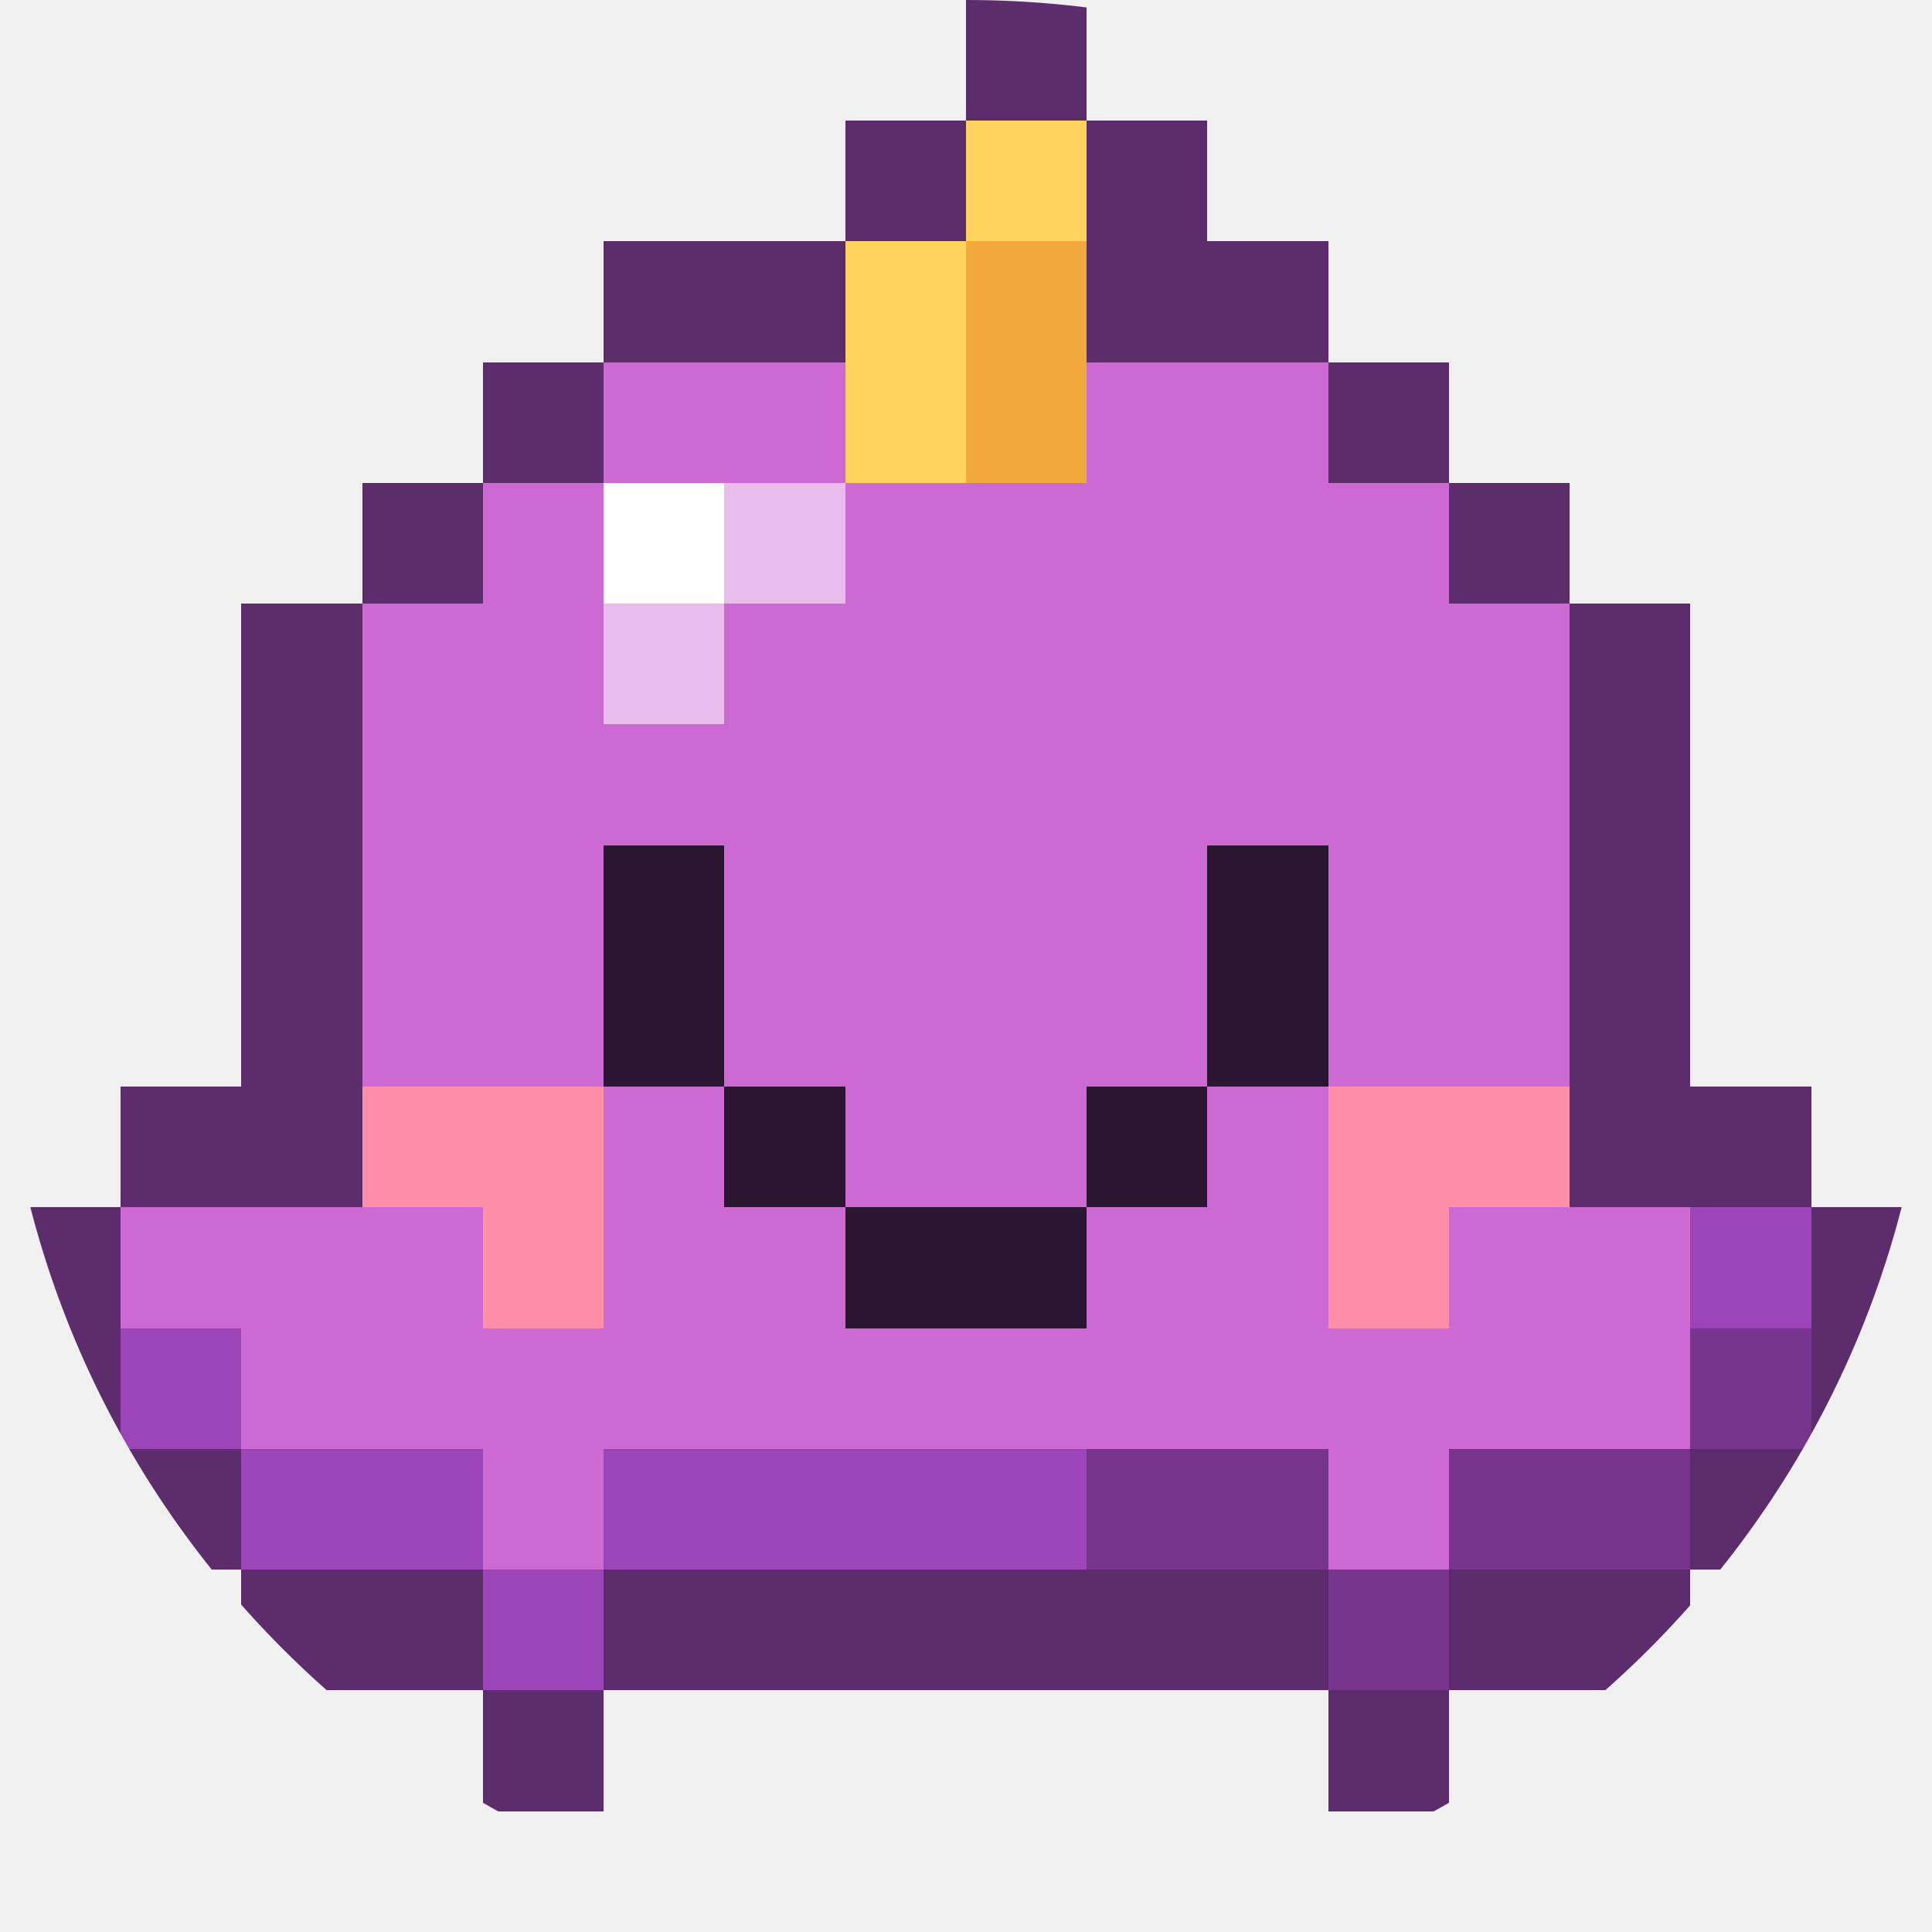
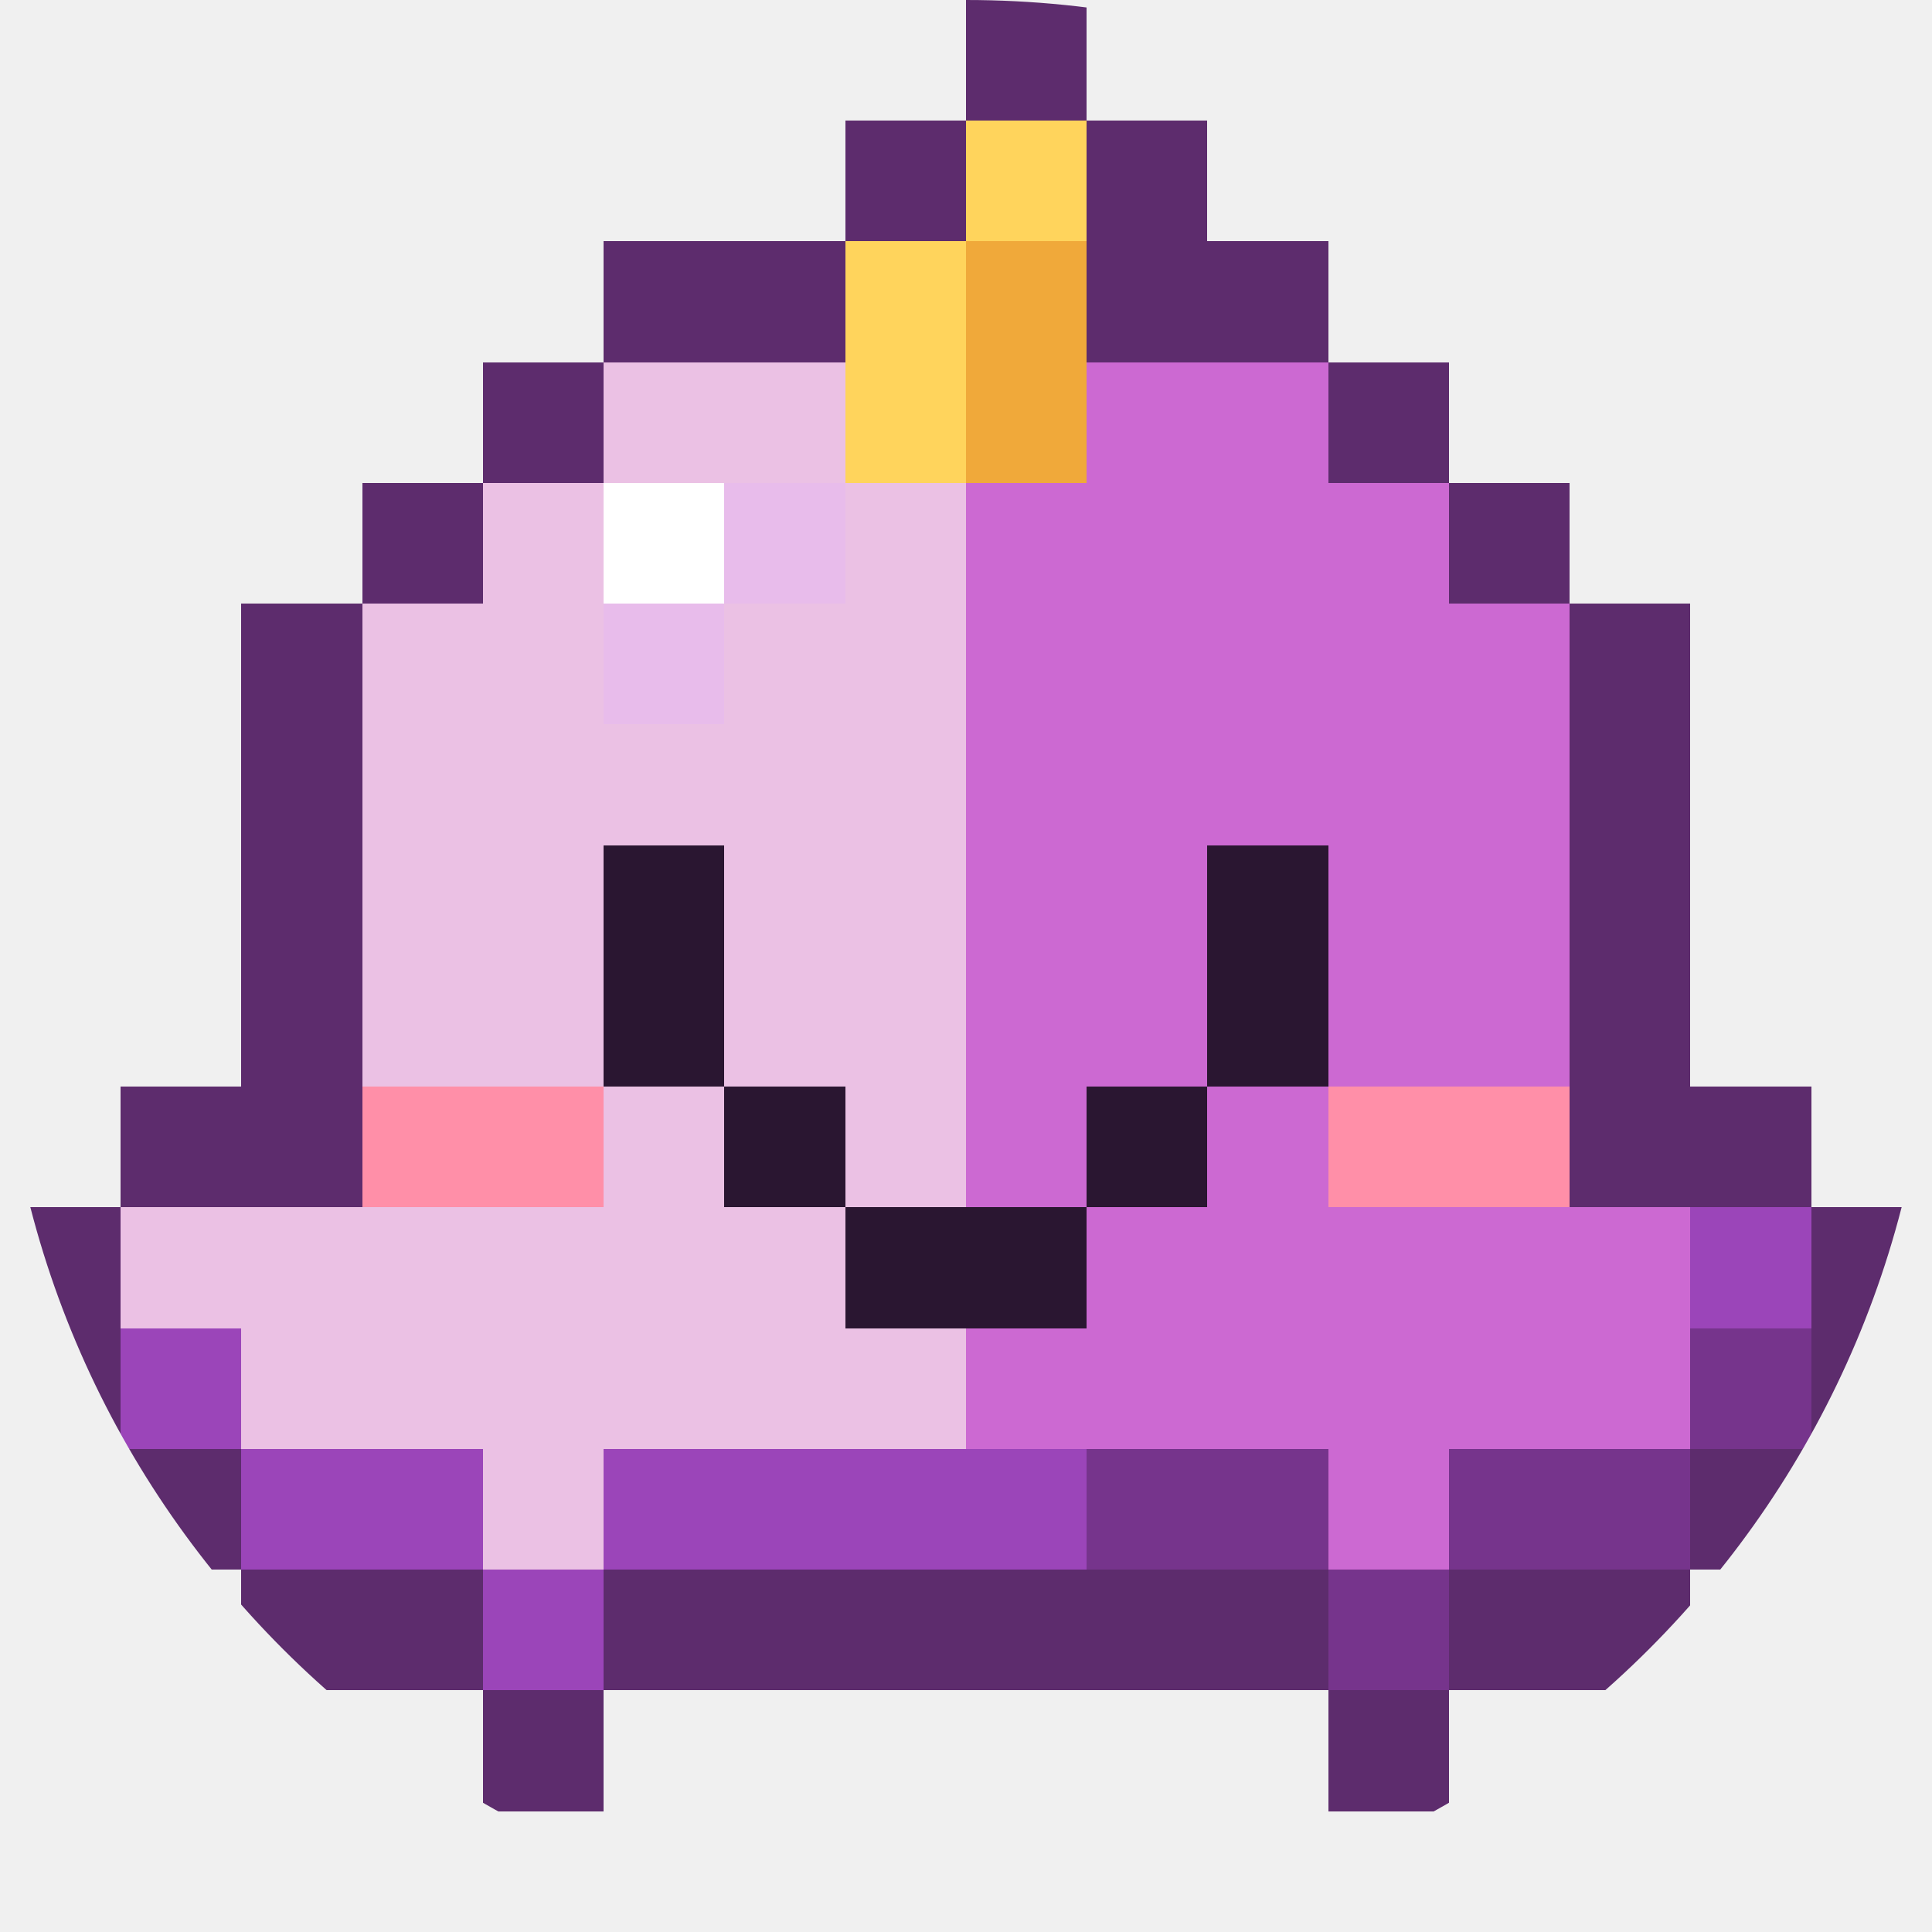
<svg xmlns="http://www.w3.org/2000/svg" width="128" height="128" viewBox="0 0 128 128" shape-rendering="crispEdges" role="presentation" aria-hidden="true">
  <defs>
    <clipPath id="clip">
      <circle cx="64" cy="64" r="64" />
    </clipPath>
  </defs>
  <g clip-path="url(#clip)">
    <rect x="64" y="0" width="8" height="8" fill="#5D2C6D" />
    <rect x="56" y="8" width="8" height="8" fill="#5D2C6D" />
    <rect x="64" y="8" width="8" height="8" fill="#FFD45C" />
    <rect x="72" y="8" width="8" height="8" fill="#5D2C6D" />
    <rect x="40" y="16" width="16" height="8" fill="#5D2C6D" />
    <rect x="56" y="16" width="8" height="8" fill="#FFD45C" />
    <rect x="64" y="16" width="8" height="8" fill="#F0A93A" />
    <rect x="72" y="16" width="16" height="8" fill="#5D2C6D" />
    <rect x="32" y="24" width="8" height="8" fill="#5D2C6D" />
-     <rect x="40" y="24" width="16" height="8" fill="#CC69D2" />
+     <rect x="40" y="24" width="16" height="8" fill="#EBC1E4" />
    <rect x="56" y="24" width="8" height="8" fill="#FFD45C" />
    <rect x="64" y="24" width="8" height="8" fill="#F0A93A" />
    <rect x="72" y="24" width="16" height="8" fill="#CC69D2" />
    <rect x="88" y="24" width="8" height="8" fill="#5D2C6D" />
    <rect x="24" y="32" width="8" height="8" fill="#5D2C6D" />
-     <rect x="32" y="32" width="8" height="8" fill="#CC69D2" />
+     <rect x="32" y="32" width="8" height="8" fill="#EBC1E4" />
    <rect x="40" y="32" width="8" height="8" fill="#FFFFFF" />
    <rect x="48" y="32" width="8" height="8" fill="#E8BCEB" />
-     <rect x="56" y="32" width="40" height="8" fill="#CC69D2" />
+     <rect x="56" y="32" width="8" height="8" fill="#EBC1E4" />
+     <rect x="64" y="32" width="32" height="8" fill="#CC69D2" />
    <rect x="96" y="32" width="8" height="8" fill="#5D2C6D" />
    <rect x="16" y="40" width="8" height="8" fill="#5D2C6D" />
-     <rect x="24" y="40" width="16" height="8" fill="#CC69D2" />
+     <rect x="24" y="40" width="16" height="8" fill="#EBC1E4" />
    <rect x="40" y="40" width="8" height="8" fill="#E8BCEB" />
-     <rect x="48" y="40" width="56" height="8" fill="#CC69D2" />
+     <rect x="48" y="40" width="16" height="8" fill="#EBC1E4" />
+     <rect x="64" y="40" width="40" height="8" fill="#CC69D2" />
    <rect x="104" y="40" width="8" height="8" fill="#5D2C6D" />
    <rect x="16" y="48" width="8" height="8" fill="#5D2C6D" />
-     <rect x="24" y="48" width="80" height="8" fill="#CC69D2" />
+     <rect x="24" y="48" width="40" height="8" fill="#EBC1E4" />
+     <rect x="64" y="48" width="40" height="8" fill="#CC69D2" />
    <rect x="104" y="48" width="8" height="8" fill="#5D2C6D" />
    <rect x="16" y="56" width="8" height="8" fill="#5D2C6D" />
-     <rect x="24" y="56" width="16" height="8" fill="#CC69D2" />
+     <rect x="24" y="56" width="16" height="8" fill="#EBC1E4" />
    <rect x="40" y="56" width="8" height="8" fill="#2A1631" />
-     <rect x="48" y="56" width="32" height="8" fill="#CC69D2" />
+     <rect x="48" y="56" width="16" height="8" fill="#EBC1E4" />
+     <rect x="64" y="56" width="16" height="8" fill="#CC69D2" />
    <rect x="80" y="56" width="8" height="8" fill="#2A1631" />
    <rect x="88" y="56" width="16" height="8" fill="#CC69D2" />
    <rect x="104" y="56" width="8" height="8" fill="#5D2C6D" />
    <rect x="16" y="64" width="8" height="8" fill="#5D2C6D" />
-     <rect x="24" y="64" width="16" height="8" fill="#CC69D2" />
+     <rect x="24" y="64" width="16" height="8" fill="#EBC1E4" />
    <rect x="40" y="64" width="8" height="8" fill="#2A1631" />
-     <rect x="48" y="64" width="32" height="8" fill="#CC69D2" />
+     <rect x="48" y="64" width="16" height="8" fill="#EBC1E4" />
+     <rect x="64" y="64" width="16" height="8" fill="#CC69D2" />
    <rect x="80" y="64" width="8" height="8" fill="#2A1631" />
    <rect x="88" y="64" width="16" height="8" fill="#CC69D2" />
    <rect x="104" y="64" width="8" height="8" fill="#5D2C6D" />
    <rect x="8" y="72" width="16" height="8" fill="#5D2C6D" />
    <rect x="24" y="72" width="16" height="8" fill="#FF8FA8" />
-     <rect x="40" y="72" width="8" height="8" fill="#CC69D2" />
+     <rect x="40" y="72" width="8" height="8" fill="#EBC1E4" />
    <rect x="48" y="72" width="8" height="8" fill="#2A1631" />
-     <rect x="56" y="72" width="16" height="8" fill="#CC69D2" />
+     <rect x="56" y="72" width="8" height="8" fill="#EBC1E4" />
+     <rect x="64" y="72" width="8" height="8" fill="#CC69D2" />
    <rect x="72" y="72" width="8" height="8" fill="#2A1631" />
    <rect x="80" y="72" width="8" height="8" fill="#CC69D2" />
    <rect x="88" y="72" width="16" height="8" fill="#FF8FA8" />
    <rect x="104" y="72" width="16" height="8" fill="#5D2C6D" />
    <rect x="0" y="80" width="8" height="8" fill="#5D2C6D" />
-     <rect x="8" y="80" width="24" height="8" fill="#CC69D2" />
-     <rect x="32" y="80" width="8" height="8" fill="#FF8FA8" />
-     <rect x="40" y="80" width="16" height="8" fill="#CC69D2" />
+     <rect x="8" y="80" width="48" height="8" fill="#EBC1E4" />
    <rect x="56" y="80" width="16" height="8" fill="#2A1631" />
-     <rect x="72" y="80" width="16" height="8" fill="#CC69D2" />
-     <rect x="88" y="80" width="8" height="8" fill="#FF8FA8" />
-     <rect x="96" y="80" width="16" height="8" fill="#CC69D2" />
+     <rect x="72" y="80" width="40" height="8" fill="#CC69D2" />
    <rect x="112" y="80" width="8" height="8" fill="#9B45B9" />
    <rect x="120" y="80" width="8" height="8" fill="#5D2C6D" />
    <rect x="0" y="88" width="8" height="8" fill="#5D2C6D" />
    <rect x="8" y="88" width="8" height="8" fill="#9B45B9" />
-     <rect x="16" y="88" width="96" height="8" fill="#CC69D2" />
+     <rect x="16" y="88" width="48" height="8" fill="#EBC1E4" />
+     <rect x="64" y="88" width="48" height="8" fill="#CC69D2" />
    <rect x="112" y="88" width="8" height="8" fill="#76348C" />
    <rect x="120" y="88" width="8" height="8" fill="#5D2C6D" />
    <rect x="8" y="96" width="8" height="8" fill="#5D2C6D" />
    <rect x="16" y="96" width="16" height="8" fill="#9B45B9" />
-     <rect x="32" y="96" width="8" height="8" fill="#CC69D2" />
+     <rect x="32" y="96" width="8" height="8" fill="#EBC1E4" />
    <rect x="40" y="96" width="32" height="8" fill="#9B45B9" />
    <rect x="72" y="96" width="16" height="8" fill="#76348C" />
    <rect x="88" y="96" width="8" height="8" fill="#CC69D2" />
    <rect x="96" y="96" width="16" height="8" fill="#76348C" />
    <rect x="112" y="96" width="8" height="8" fill="#5D2C6D" />
    <rect x="16" y="104" width="16" height="8" fill="#5D2C6D" />
    <rect x="32" y="104" width="8" height="8" fill="#9B45B9" />
    <rect x="40" y="104" width="48" height="8" fill="#5D2C6D" />
    <rect x="88" y="104" width="8" height="8" fill="#76348C" />
    <rect x="96" y="104" width="16" height="8" fill="#5D2C6D" />
    <rect x="32" y="112" width="8" height="8" fill="#5D2C6D" />
    <rect x="88" y="112" width="8" height="8" fill="#5D2C6D" />
  </g>
</svg>
